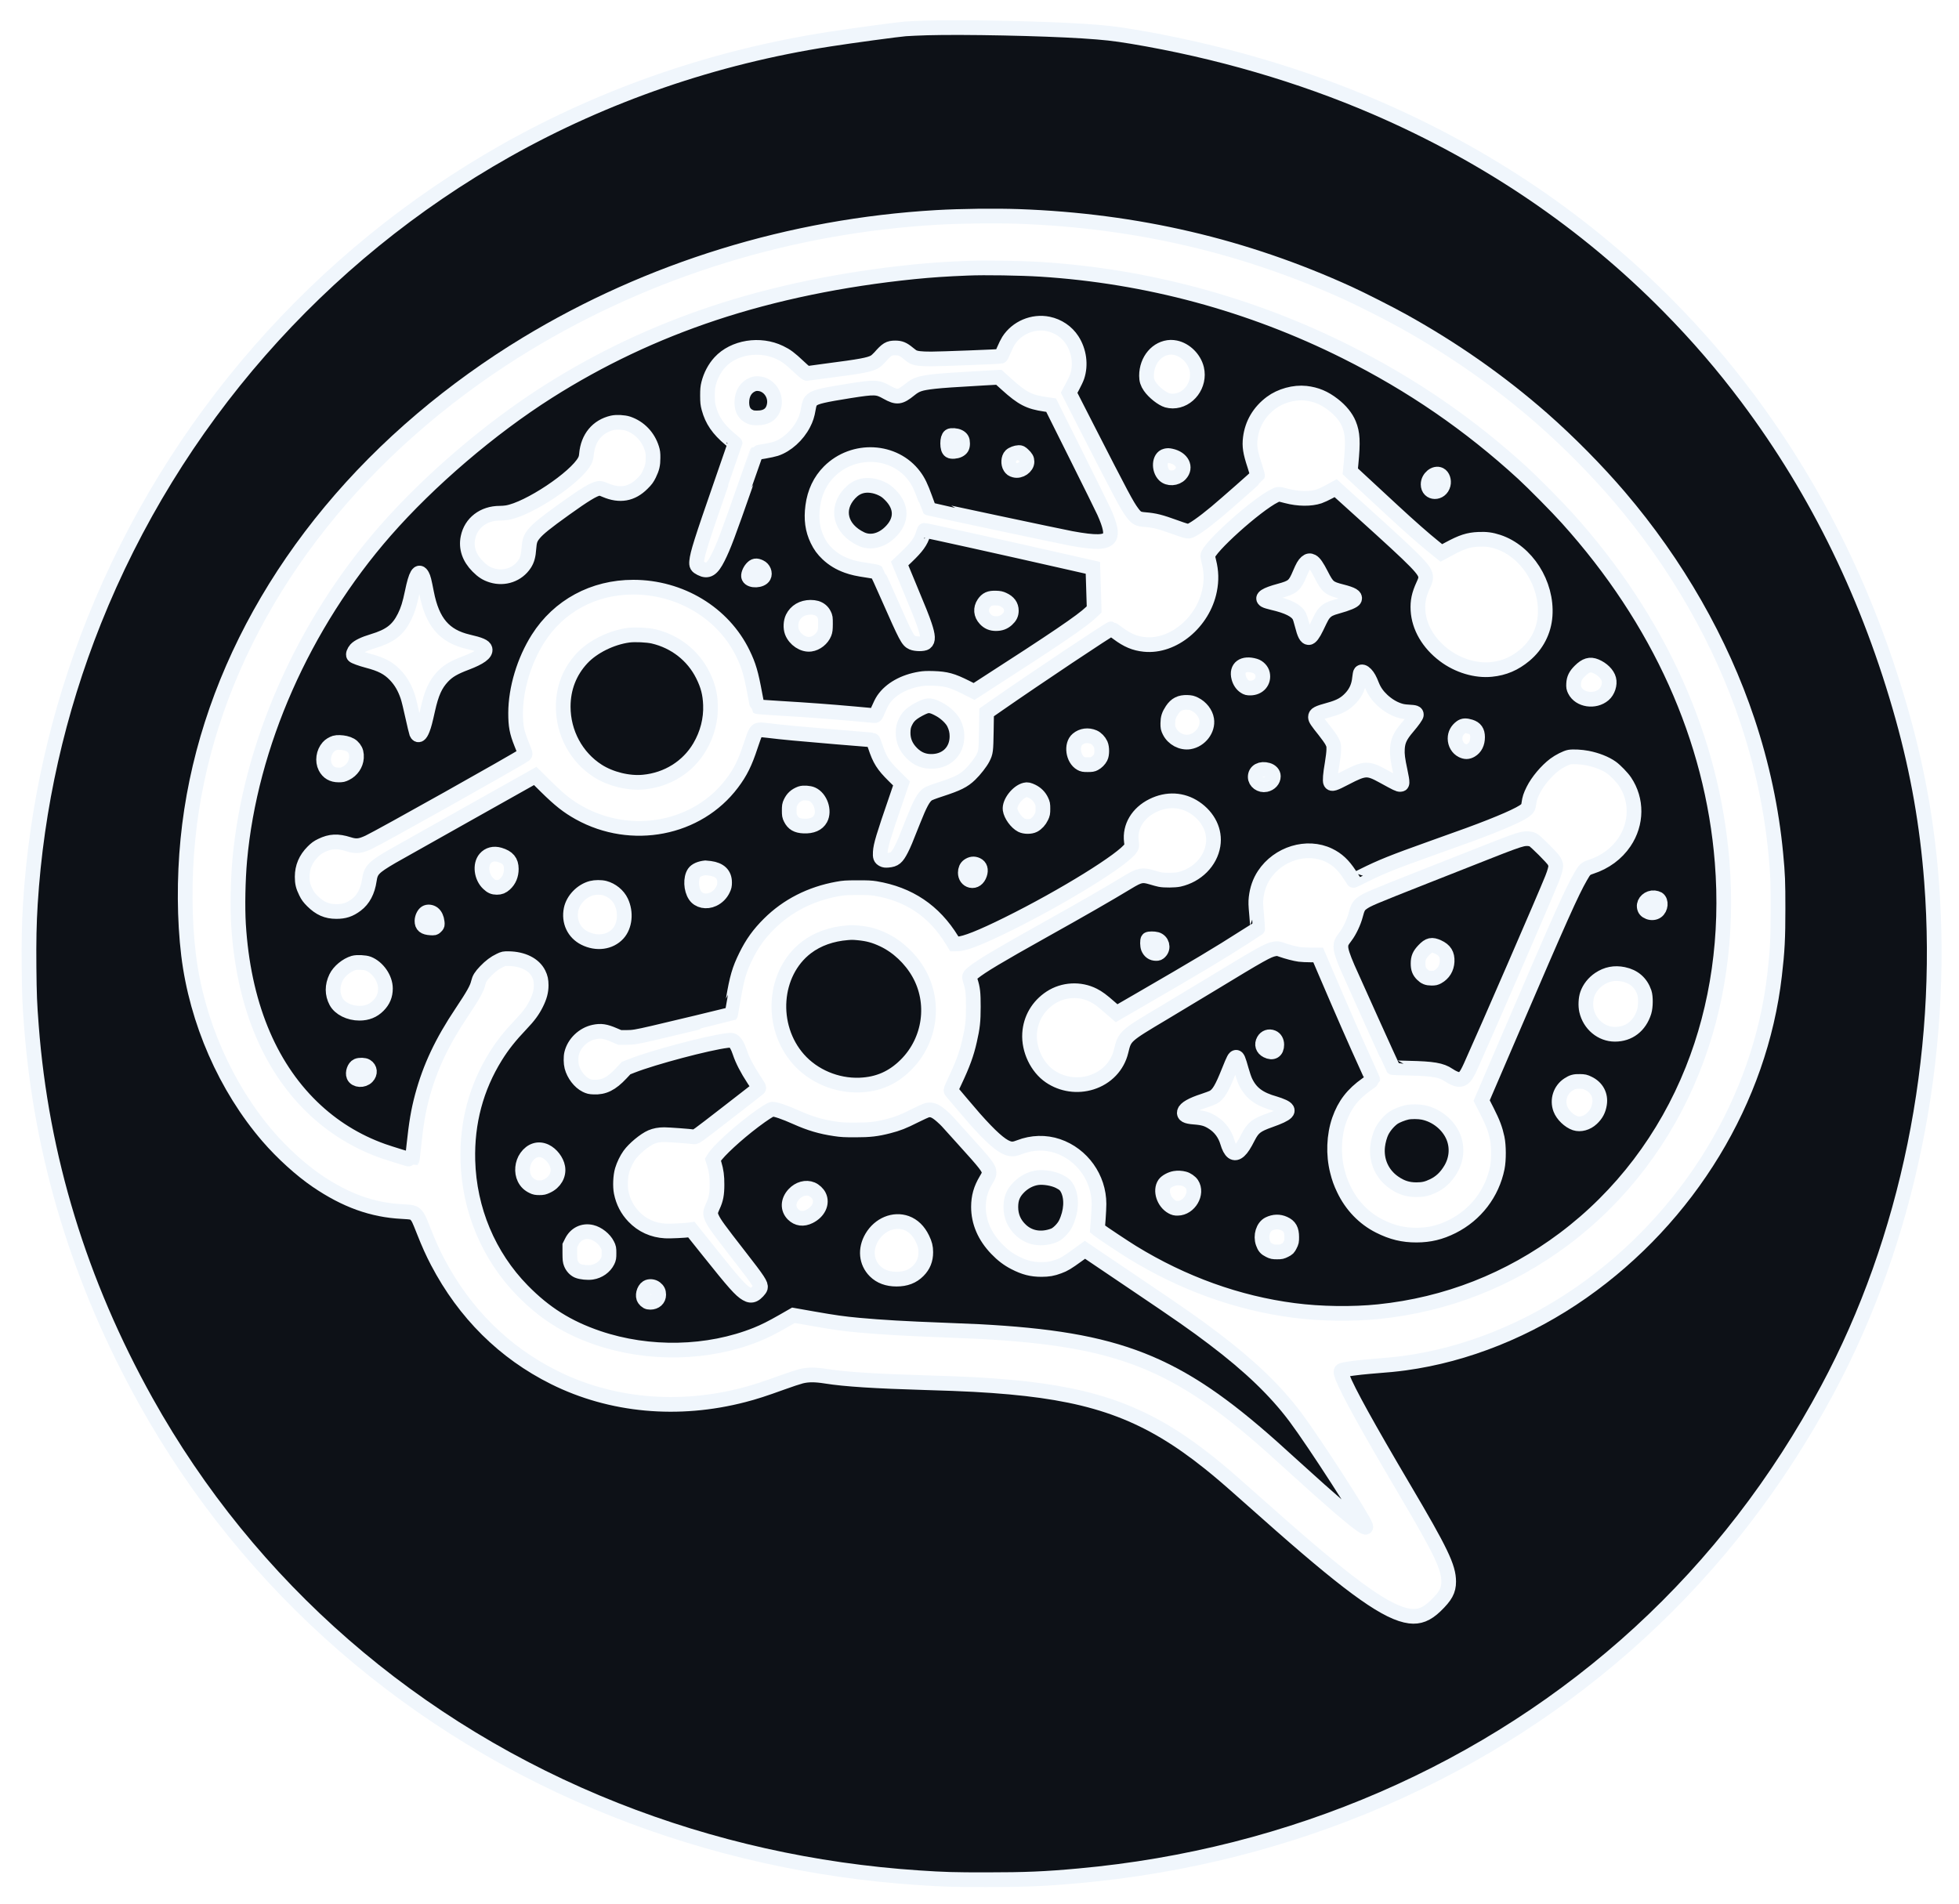
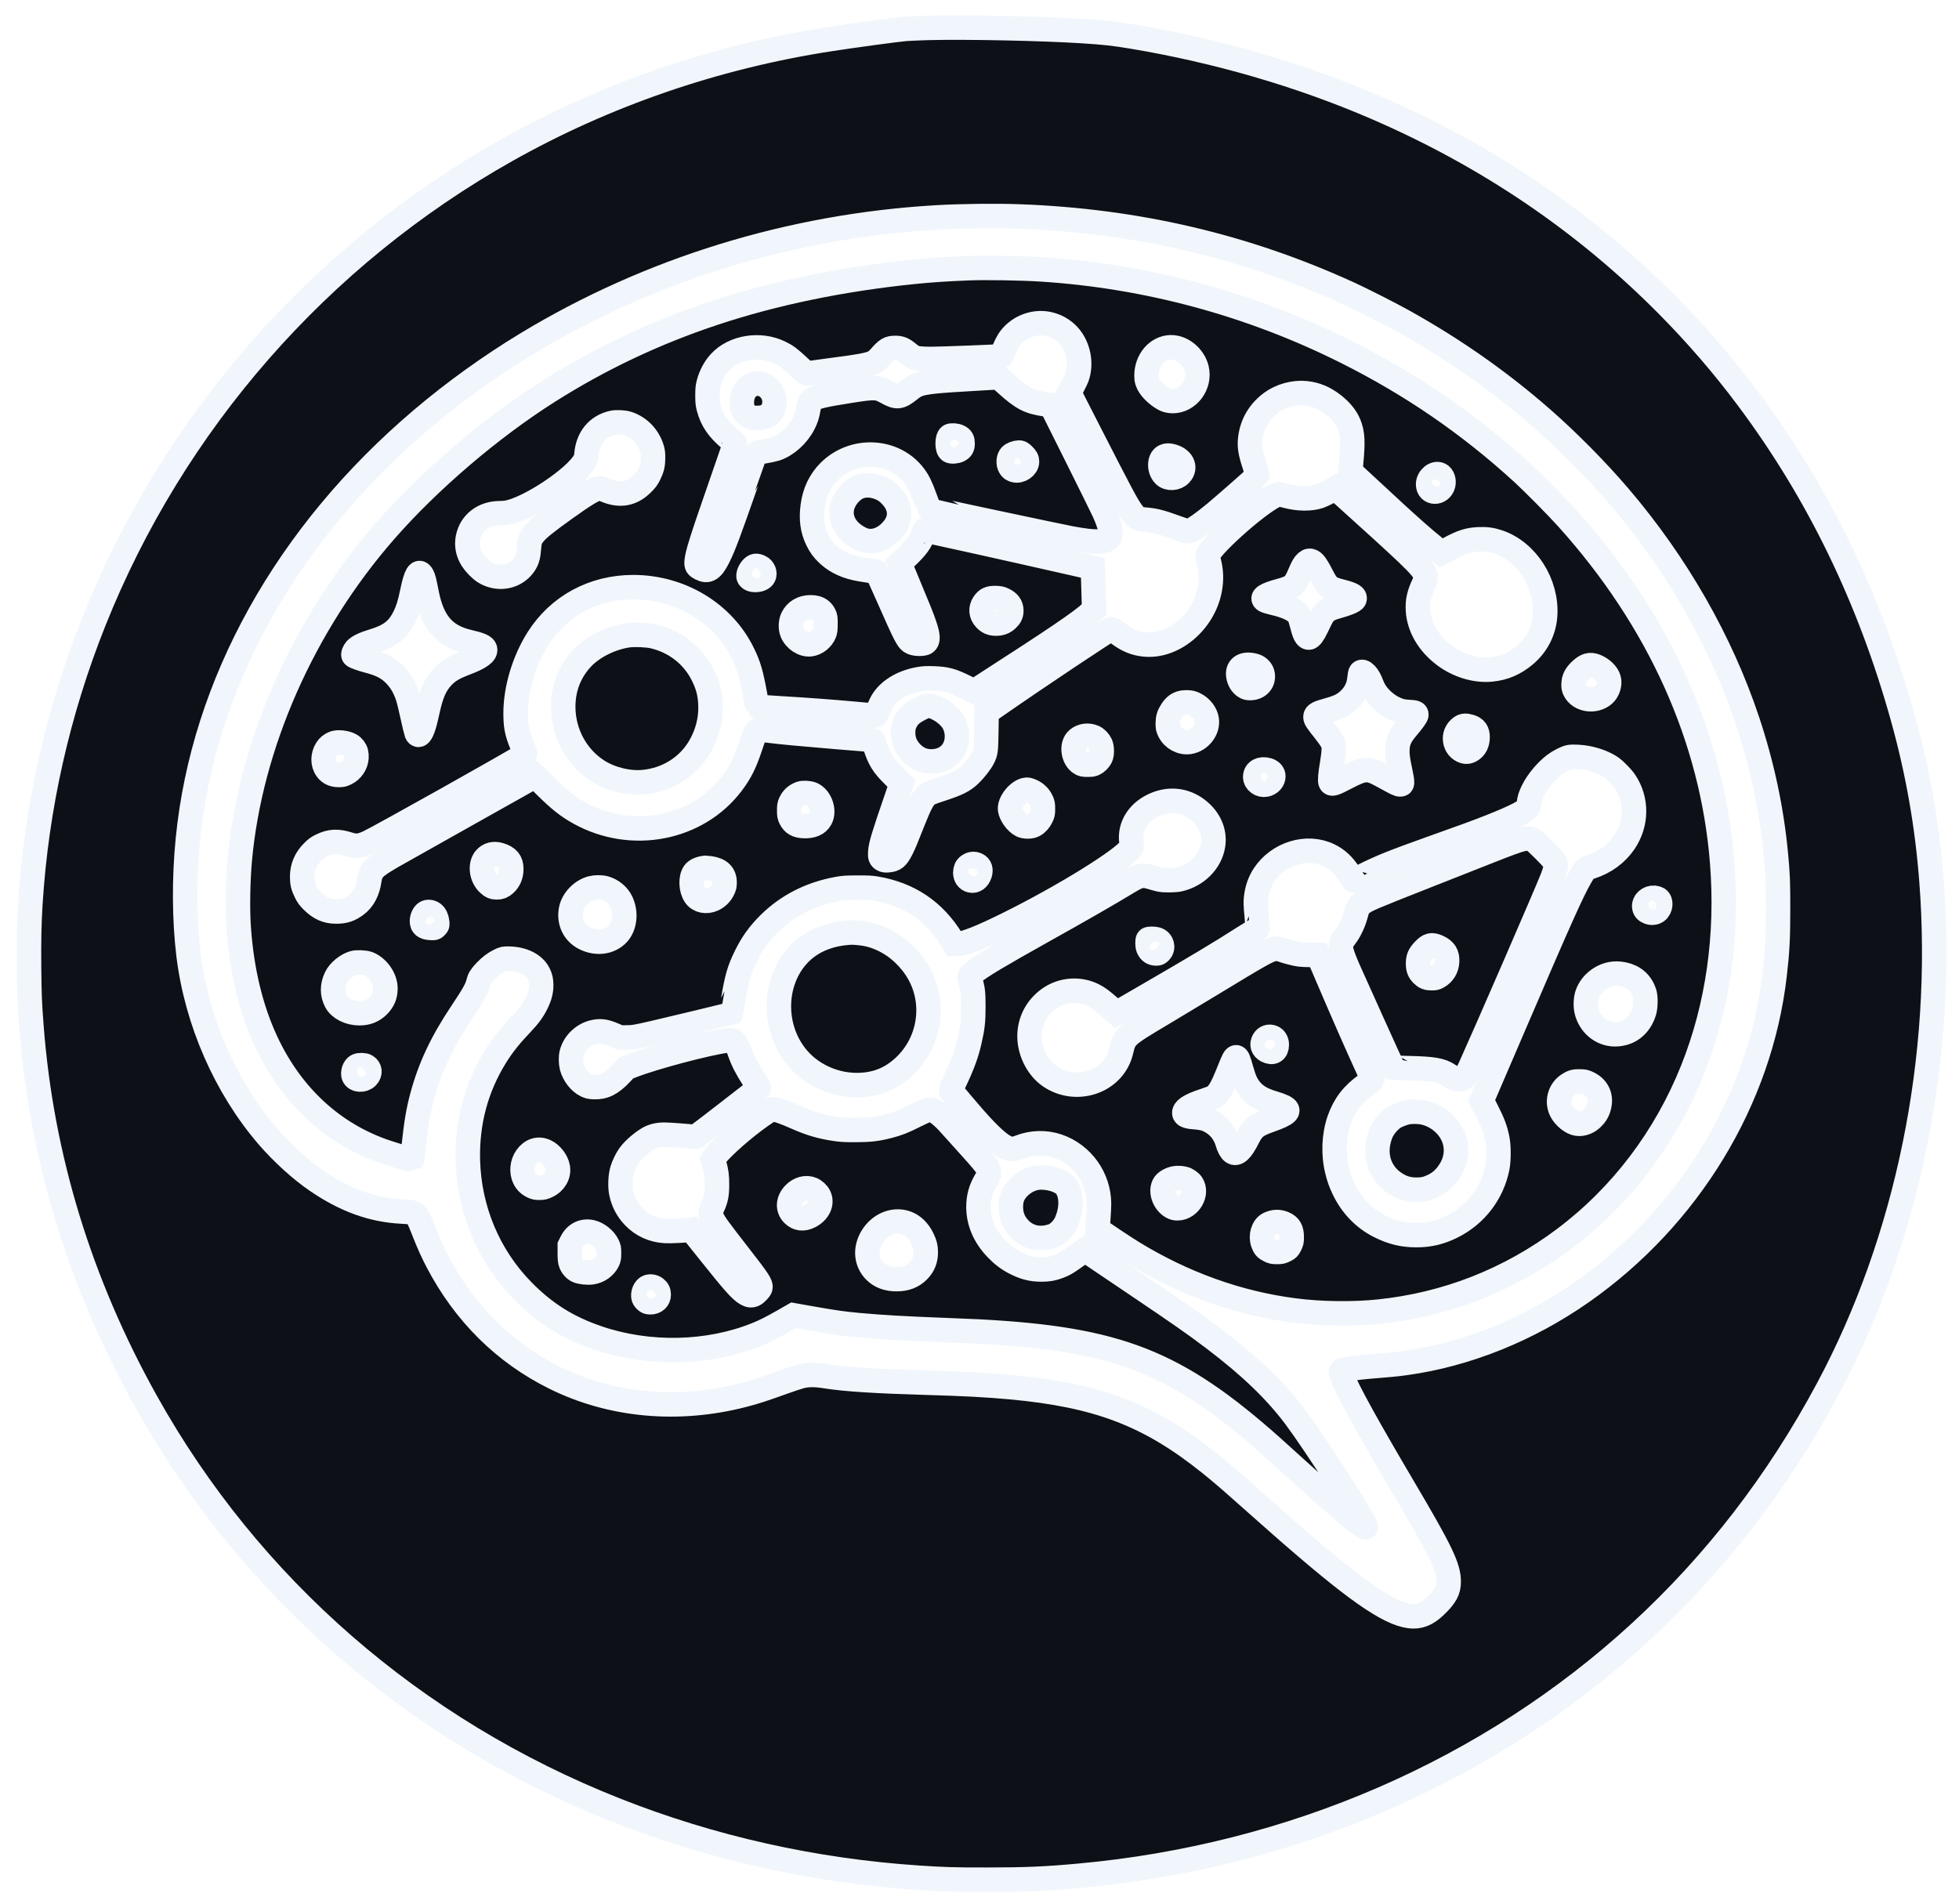
<svg xmlns="http://www.w3.org/2000/svg" version="1.0" width="4000pt" height="3888pt" viewBox="0 0 4000 3888" preserveAspectRatio="xMidYMid meet">
-   <g transform="translate(0,3888) scale(0.1,-0.1)" fill="#0d1117" stroke="#f0f6fc" stroke-width="300">
+   <g transform="translate(0,3888) scale(0.1,-0.1)" fill="#0d1117" stroke="#f0f6fc" stroke-width="500">
    <path d="M18930 38310 c-168 -5 -368 -14 -445 -20 -148 -11 -1123 -143 -1555 -211 -2334 -362 -4576 -1134 -6595 -2272 -3817 -2151 -6791 -5547 -8413 -9607 -740 -1853 -1179 -3798 -1302 -5775 -25 -404 -32 -764 -27 -1300 6 -571 12 -727 48 -1195 203 -2673 987 -5241 2342 -7670 2114 -3790 5470 -6710 9582 -8337 1966 -778 4053 -1245 6195 -1387 508 -34 730 -41 1390 -40 783 0 1191 17 1880 80 4350 394 8379 2142 11455 4968 1538 1413 2818 3073 3833 4968 1635 3050 2397 6780 2121 10373 -88 1148 -278 2228 -585 3333 -680 2444 -1733 4612 -3175 6538 -494 660 -1017 1268 -1609 1868 -1690 1713 -3684 3069 -5975 4059 -1539 665 -3243 1161 -4980 1451 -369 61 -558 82 -1005 111 -847 54 -2425 86 -3180 65z m1875 -3850 c2400 -87 4610 -603 6730 -1571 261 -119 831 -408 1103 -559 1043 -579 1985 -1240 2852 -1999 541 -475 1116 -1057 1576 -1596 1171 -1373 2073 -2950 2615 -4575 299 -898 493 -1809 579 -2720 40 -422 45 -557 45 -1115 0 -611 -13 -864 -71 -1360 -294 -2544 -1749 -4937 -3929 -6467 -1102 -773 -2367 -1281 -3615 -1452 -183 -25 -332 -40 -730 -71 -217 -18 -507 -56 -552 -74 -37 -14 -36 -40 2 -139 111 -289 515 -1019 1257 -2277 757 -1282 913 -1607 913 -1902 0 -182 -63 -297 -271 -498 -176 -169 -331 -230 -523 -206 -447 57 -1145 549 -2626 1850 -263 231 -305 269 -685 606 -399 355 -557 490 -780 669 -1237 990 -2281 1388 -4070 1551 -491 44 -912 67 -1710 90 -1053 31 -1663 70 -2050 132 -221 35 -364 35 -507 0 -59 -15 -237 -73 -395 -131 -359 -130 -560 -195 -778 -251 -1337 -348 -2706 -222 -3866 355 -1025 510 -1833 1311 -2385 2365 -99 189 -180 368 -281 625 -99 250 -112 277 -155 326 -50 56 -77 63 -290 74 -605 31 -1151 227 -1738 627 -326 222 -707 568 -996 903 -867 1005 -1459 2357 -1624 3710 -87 717 -92 1562 -14 2355 312 3183 2014 6241 4779 8585 658 559 1394 1088 2137 1538 2508 1519 5393 2409 8373 2582 496 29 1198 37 1680 20z" />
    <path d="M19760 33403 c-455 -18 -740 -38 -1095 -73 -1471 -149 -2856 -435 -4094 -847 -1204 -400 -2323 -930 -3381 -1601 -1176 -746 -2426 -1815 -3325 -2842 -1672 -1912 -2758 -4371 -2970 -6725 -36 -402 -47 -961 -25 -1315 98 -1589 612 -2863 1503 -3727 415 -402 898 -702 1442 -896 141 -50 595 -190 601 -185 2 3 18 135 34 294 49 462 91 710 171 1009 160 593 402 1107 809 1715 234 351 309 484 336 602 20 85 52 136 147 235 99 103 189 171 293 220 76 37 83 38 179 37 291 -4 521 -119 614 -308 39 -80 50 -133 51 -236 0 -123 -29 -233 -100 -375 -71 -143 -154 -256 -304 -413 -236 -248 -385 -436 -526 -663 -397 -639 -587 -1351 -567 -2124 27 -1006 423 -1951 1116 -2659 456 -465 921 -757 1541 -968 1041 -353 2246 -327 3236 70 159 64 313 141 542 272 l213 122 402 -71 c447 -78 609 -101 932 -131 474 -43 945 -70 1735 -100 289 -11 613 -25 720 -30 2843 -151 4026 -617 5980 -2355 74 -66 286 -257 470 -425 738 -671 1203 -1071 1374 -1182 70 -45 80 -47 72 -12 -34 135 -1042 1698 -1433 2222 -404 540 -928 1045 -1673 1609 -392 297 -673 493 -1575 1101 -363 245 -748 505 -856 578 l-196 133 -159 -115 c-197 -143 -267 -186 -374 -224 -131 -49 -211 -62 -355 -63 -200 0 -350 39 -546 140 -138 71 -252 158 -370 281 -245 254 -370 546 -370 858 1 204 46 365 154 546 54 90 62 109 62 153 0 92 -57 166 -544 703 -146 162 -284 314 -306 339 -22 25 -76 77 -120 115 -124 108 -199 138 -292 118 -26 -6 -140 -57 -253 -114 -235 -119 -348 -163 -535 -211 -240 -62 -385 -79 -680 -79 -222 0 -283 3 -415 23 -286 42 -513 109 -790 233 -237 106 -417 168 -490 168 -32 0 -186 -99 -375 -242 -358 -270 -728 -612 -814 -751 l-24 -39 27 -86 c42 -140 57 -252 56 -422 0 -196 -20 -302 -84 -438 -56 -120 -59 -160 -17 -249 55 -116 128 -216 565 -778 383 -492 438 -576 422 -641 -9 -34 -88 -118 -131 -138 -49 -24 -94 -20 -152 14 -121 69 -254 219 -772 868 l-354 443 -36 -5 c-101 -14 -395 -28 -494 -23 -254 14 -477 115 -648 295 -131 137 -216 300 -255 493 -25 124 -16 333 20 454 32 106 89 224 150 309 93 130 310 310 443 367 78 33 162 49 266 49 87 0 513 -31 608 -45 36 -5 57 10 665 481 346 268 638 495 648 505 19 17 17 22 -95 191 -135 206 -230 391 -282 547 -41 126 -93 213 -140 238 -27 14 -44 14 -127 4 -384 -47 -1494 -341 -1930 -512 l-125 -49 -103 -110 c-199 -212 -352 -288 -559 -278 -77 3 -100 9 -158 37 -130 64 -248 218 -290 377 -19 71 -21 202 -4 269 51 214 239 394 459 441 139 29 228 16 405 -60 l120 -51 130 0 c142 0 208 11 555 91 237 54 1574 375 1578 379 1 1 25 135 52 296 77 456 125 620 260 894 129 263 265 452 474 660 373 371 848 613 1396 712 131 24 170 26 405 27 209 1 282 -3 370 -17 686 -115 1197 -458 1561 -1050 l50 -82 75 1 c141 3 476 136 1019 405 1141 565 2369 1326 2511 1555 21 35 22 40 10 133 -37 298 129 578 434 729 293 146 607 130 866 -44 275 -185 415 -475 368 -764 -54 -337 -333 -617 -694 -698 -86 -19 -306 -21 -390 -3 -33 7 -105 26 -160 43 -201 61 -256 50 -503 -100 -402 -243 -930 -547 -1727 -992 -909 -508 -1261 -719 -1427 -854 -82 -67 -83 -71 -54 -165 51 -161 60 -245 60 -531 0 -292 -14 -419 -76 -690 -60 -267 -138 -481 -302 -829 -74 -155 -85 -186 -74 -200 34 -43 403 -477 477 -561 322 -363 526 -546 670 -601 82 -31 139 -28 250 16 252 98 529 106 779 21 499 -170 842 -651 842 -1180 0 -61 -7 -201 -15 -311 l-16 -200 28 -23 c55 -44 531 -361 683 -454 1037 -636 2156 -1039 3300 -1187 540 -71 1198 -80 1730 -25 1385 143 2669 647 3787 1485 1164 873 2069 2065 2623 3454 517 1295 723 2742 604 4240 -200 2524 -1289 4943 -3160 7020 -206 230 -690 719 -904 916 -1094 1003 -2277 1816 -3620 2487 -1945 973 -4064 1545 -6225 1682 -412 26 -1155 38 -1495 23z m1644 -1138 c202 -42 380 -162 489 -331 143 -221 181 -504 101 -744 -14 -41 -57 -132 -95 -202 l-69 -128 351 -688 c735 -1437 827 -1610 940 -1762 80 -108 119 -130 253 -140 206 -17 313 -44 625 -157 188 -68 244 -84 274 -80 67 9 288 163 557 387 210 176 841 732 847 746 2 7 -25 102 -60 211 -89 268 -108 392 -87 558 36 291 182 538 425 720 192 144 472 221 708 195 211 -24 380 -94 562 -236 150 -116 262 -254 318 -391 78 -191 86 -360 43 -813 l-15 -155 22 -21 c19 -18 248 -230 852 -789 336 -311 636 -575 833 -733 l152 -123 148 79 c274 148 405 190 613 199 155 7 259 -7 399 -53 584 -194 1004 -853 959 -1505 -22 -317 -170 -603 -415 -808 -209 -174 -422 -265 -682 -291 -316 -33 -682 77 -962 289 -323 243 -518 577 -537 922 -10 180 19 318 108 511 38 82 49 118 49 156 0 147 -132 282 -1310 1346 -261 236 -487 440 -501 453 l-27 25 -129 -71 c-70 -38 -163 -81 -206 -96 -175 -58 -426 -56 -665 7 -174 45 -164 45 -245 5 -383 -190 -1367 -1076 -1367 -1231 0 -12 11 -65 25 -119 49 -196 54 -378 14 -579 -130 -656 -745 -1168 -1331 -1107 -198 20 -350 84 -543 228 -66 50 -125 90 -132 91 -33 1 -1539 -1005 -2318 -1547 l-230 -160 -6 -379 c-7 -413 -10 -436 -70 -555 -43 -86 -166 -244 -261 -335 -135 -130 -252 -188 -614 -306 -139 -45 -226 -79 -253 -98 -87 -63 -156 -192 -296 -545 -159 -403 -187 -469 -241 -576 -90 -175 -135 -213 -272 -225 -53 -4 -74 -2 -102 13 -52 27 -62 54 -56 153 8 138 63 322 326 1085 l108 317 -158 156 c-220 218 -287 325 -380 605 -23 70 -47 127 -53 127 -7 0 -334 27 -727 60 -777 65 -1128 98 -1401 132 -206 25 -224 22 -265 -48 -14 -23 -58 -143 -98 -266 -113 -344 -207 -536 -377 -761 -705 -938 -2051 -1200 -3121 -606 -235 131 -400 261 -676 533 l-223 221 -37 -21 c-20 -12 -644 -362 -1387 -779 -742 -416 -1420 -798 -1505 -847 -373 -218 -430 -277 -459 -483 -33 -224 -122 -394 -266 -502 -133 -100 -244 -137 -410 -136 -193 0 -335 63 -487 214 -71 72 -94 103 -132 180 -60 122 -76 190 -76 315 0 197 72 366 217 511 66 66 99 90 175 127 185 90 331 97 556 26 150 -48 235 -40 406 39 235 109 3023 1673 3178 1782 32 23 35 8 -56 235 -95 237 -118 363 -118 624 1 498 174 1072 457 1519 423 667 1133 1051 1945 1051 963 0 1840 -530 2240 -1355 119 -245 165 -401 245 -834 24 -135 48 -248 52 -251 5 -4 213 -19 463 -34 569 -34 1005 -66 1505 -111 215 -19 403 -36 418 -38 28 -2 31 2 83 128 30 72 74 160 100 197 147 216 421 370 754 424 72 12 137 15 270 11 260 -9 379 -41 659 -181 l170 -86 173 112 c1495 962 2028 1324 2215 1503 l63 60 -1 80 c-1 44 -6 235 -13 425 l-11 345 -450 102 c-1326 302 -2957 663 -2990 663 -2 0 -14 -33 -26 -72 -47 -156 -127 -267 -335 -466 l-145 -138 176 -425 c227 -544 286 -692 335 -839 72 -215 76 -310 17 -354 -40 -30 -200 -29 -268 1 -94 42 -124 99 -501 953 -115 261 -215 480 -221 486 -7 6 -95 24 -197 38 -198 29 -297 51 -412 92 -158 57 -285 134 -399 241 -95 90 -153 170 -210 288 -100 208 -129 423 -94 688 37 284 150 522 335 707 497 498 1334 454 1739 -90 83 -111 135 -220 218 -449 40 -113 75 -206 76 -207 7 -8 2701 -580 2907 -618 505 -93 714 -87 782 23 50 80 17 238 -108 518 -32 70 -288 590 -570 1154 l-512 1026 -124 18 c-323 47 -464 119 -778 402 l-165 149 -310 -17 c-600 -34 -842 -51 -1007 -69 -290 -33 -369 -59 -501 -166 -200 -162 -263 -169 -465 -56 -196 110 -246 112 -762 31 -536 -85 -693 -122 -764 -180 -48 -40 -60 -70 -81 -190 -20 -121 -47 -205 -98 -303 -122 -237 -344 -437 -567 -511 -41 -13 -144 -36 -229 -50 -85 -14 -156 -26 -158 -28 -2 -2 -97 -273 -212 -603 -376 -1076 -464 -1311 -581 -1543 -120 -239 -207 -293 -351 -218 -79 40 -92 62 -84 145 15 159 98 424 496 1569 159 457 289 834 289 836 0 2 -46 42 -103 89 -241 201 -368 386 -434 633 -23 87 -26 120 -27 255 0 128 4 170 22 244 41 165 123 320 231 438 284 310 818 396 1226 198 132 -63 203 -117 385 -288 121 -113 156 -141 173 -137 12 3 198 27 412 55 671 87 853 120 957 177 30 16 76 57 112 97 145 165 187 191 316 191 104 0 160 -23 264 -109 38 -31 82 -64 98 -72 62 -32 159 -44 373 -44 189 0 1395 46 1421 55 6 1 34 60 63 129 29 69 71 154 93 188 170 267 502 407 812 343z m2598 -486 c203 -42 383 -222 433 -430 77 -326 -170 -658 -491 -659 -33 0 -83 7 -111 15 -105 31 -274 165 -353 280 -51 74 -70 134 -70 221 0 320 218 576 497 583 23 1 66 -4 95 -10z m-11181 -1549 c235 -79 415 -267 490 -510 19 -60 24 -97 23 -190 0 -140 -17 -210 -80 -340 -40 -79 -61 -109 -138 -185 -215 -216 -461 -259 -756 -133 -80 34 -102 39 -139 34 -94 -13 -291 -132 -686 -416 -392 -281 -547 -406 -631 -509 -74 -89 -94 -148 -105 -301 -10 -148 -33 -233 -87 -316 -142 -217 -411 -312 -667 -234 -114 35 -191 84 -290 184 -174 175 -243 377 -200 587 60 301 318 499 649 499 45 0 110 5 146 11 439 71 1406 714 1588 1056 23 44 32 77 37 138 30 336 223 570 530 641 83 19 234 11 316 -16z m6757 -268 c58 -30 77 -64 77 -137 0 -74 -19 -107 -78 -138 -53 -27 -149 -34 -181 -13 -30 19 -46 71 -46 151 0 77 15 130 43 151 28 20 134 13 185 -14z m1313 -369 c61 -57 79 -89 79 -140 0 -109 -142 -206 -255 -174 -47 13 -65 26 -90 64 -43 66 -36 185 14 234 31 31 110 61 164 62 32 1 46 -6 88 -46z m3021 -24 c224 -48 318 -233 189 -372 -85 -92 -246 -101 -329 -19 -119 120 -102 361 28 392 49 11 53 11 112 -1z m5488 -382 c58 -29 89 -121 69 -201 -49 -196 -309 -193 -309 4 0 132 140 248 240 197z m-2610 -1772 c48 -25 102 -103 189 -273 128 -251 161 -278 418 -343 215 -55 282 -95 260 -154 -15 -37 -141 -90 -357 -150 -132 -36 -193 -66 -248 -123 -47 -49 -60 -71 -170 -302 -67 -139 -120 -210 -158 -210 -54 0 -89 67 -139 266 -18 72 -42 149 -53 170 -60 117 -233 205 -552 278 -64 15 -130 35 -148 46 -87 53 8 116 293 193 272 74 311 107 414 350 61 145 90 195 136 236 40 34 71 39 115 16z m-11272 -113 c73 -33 111 -127 77 -191 -47 -91 -268 -102 -307 -15 -17 37 13 121 62 177 53 59 89 66 168 29z m-6897 -175 c27 -51 40 -100 90 -357 116 -594 361 -881 849 -995 243 -56 330 -94 344 -149 21 -84 -105 -175 -384 -281 -250 -94 -370 -165 -481 -282 -150 -160 -228 -333 -304 -674 -53 -238 -73 -315 -106 -400 -46 -119 -93 -149 -124 -76 -7 18 -43 170 -80 337 -36 168 -81 351 -100 407 -61 181 -139 316 -254 437 -142 148 -286 223 -566 296 -133 35 -268 84 -284 104 -17 20 6 82 45 126 50 55 167 112 344 165 355 107 516 231 650 500 68 138 106 261 156 500 75 367 136 469 205 342z m11864 -491 c111 -50 165 -125 165 -226 0 -73 -26 -125 -89 -182 -64 -57 -131 -82 -226 -82 -91 0 -159 29 -219 94 -88 94 -98 214 -28 318 59 87 118 114 247 109 73 -2 101 -8 150 -31z m-3819 -171 c74 -22 129 -67 161 -133 27 -54 28 -64 28 -192 -1 -116 -4 -143 -23 -192 -46 -114 -162 -207 -282 -223 -148 -20 -321 95 -380 252 -31 83 -25 206 14 287 67 136 199 214 367 215 36 1 88 -6 115 -14z m8958 -1182 c74 -22 140 -90 155 -162 34 -159 -79 -290 -250 -291 -55 0 -72 4 -111 29 -59 37 -104 104 -125 183 -54 206 91 312 331 241z m6958 -7 c133 -55 241 -161 268 -266 27 -102 -19 -243 -103 -315 -183 -157 -495 -110 -593 90 -23 48 -26 64 -23 132 5 105 40 175 130 264 118 117 206 143 321 95z m-4695 -161 c47 -50 80 -108 128 -232 45 -113 111 -208 209 -300 101 -94 215 -165 331 -205 69 -24 112 -31 210 -37 130 -7 155 -16 155 -56 0 -26 -70 -125 -183 -258 -147 -172 -195 -276 -204 -437 -7 -116 6 -220 58 -460 22 -101 39 -202 37 -225 -3 -37 -5 -40 -36 -43 -34 -3 -64 11 -357 172 -307 169 -373 165 -765 -40 -229 -120 -278 -135 -301 -92 -17 32 -6 170 32 388 18 108 32 225 33 281 1 91 -1 98 -36 170 -21 42 -89 137 -154 219 -154 192 -184 237 -184 277 0 60 43 83 280 148 218 60 328 121 443 244 105 114 162 243 177 405 6 54 15 105 21 112 22 27 61 16 106 -31z m-3491 -615 c127 -62 223 -185 243 -311 33 -206 -133 -423 -351 -459 -162 -26 -336 67 -410 218 -30 62 -33 74 -33 162 1 110 21 171 87 271 77 116 167 161 309 156 75 -3 96 -8 155 -37z m5626 -460 c103 -32 148 -96 148 -212 0 -124 -48 -219 -134 -269 -64 -37 -115 -38 -183 -4 -87 44 -142 137 -143 243 0 95 42 174 124 234 48 34 96 36 188 8z m-7690 -212 c56 -24 112 -82 142 -147 30 -67 30 -209 -1 -267 -28 -53 -74 -99 -127 -127 -34 -18 -57 -22 -136 -22 -83 0 -101 3 -140 25 -161 90 -202 383 -69 494 91 77 216 93 331 44z m-15284 -123 c87 -20 138 -50 179 -103 42 -55 56 -110 51 -197 -9 -133 -93 -257 -216 -317 -59 -29 -76 -33 -147 -33 -128 0 -217 53 -272 159 -64 127 -40 299 59 411 30 35 87 70 138 86 42 13 138 10 208 -6z m25359 -304 c193 -37 377 -110 498 -196 77 -55 220 -202 274 -283 251 -373 247 -858 -11 -1240 -158 -234 -395 -409 -681 -502 -112 -37 -129 -52 -216 -205 -178 -309 -419 -847 -1371 -3064 l-647 -1505 112 -220 c118 -233 167 -364 206 -546 33 -153 34 -447 2 -606 -106 -522 -441 -959 -918 -1199 -244 -122 -464 -175 -730 -176 -276 -1 -502 54 -760 184 -314 157 -570 423 -728 757 -62 130 -95 221 -131 366 -86 339 -71 726 39 1044 109 312 276 528 563 730 67 47 121 88 122 92 0 4 -50 117 -111 250 -237 518 -495 1108 -860 1961 l-144 337 -152 0 c-83 0 -187 5 -230 11 -90 12 -253 55 -366 95 -73 26 -83 27 -143 17 -131 -23 -261 -95 -1314 -735 -322 -195 -754 -455 -960 -578 -783 -466 -785 -468 -859 -777 -73 -303 -298 -539 -606 -636 -287 -90 -599 -44 -845 123 -265 180 -437 540 -417 874 18 302 173 566 430 734 259 169 599 188 875 48 96 -49 172 -105 330 -244 l141 -122 503 291 c1136 658 1589 929 2093 1252 154 98 282 181 284 183 2 2 -7 121 -19 265 -21 230 -22 274 -12 368 20 174 73 328 162 463 290 441 878 620 1326 403 170 -82 292 -196 421 -393 43 -64 78 -118 79 -120 1 -2 93 42 204 98 356 178 604 278 1394 560 276 98 615 220 752 270 651 239 1069 423 1169 512 50 45 50 47 62 129 14 104 32 159 89 274 89 180 270 396 439 523 87 66 234 140 300 152 72 13 244 4 362 -19z m-6520 -246 c69 -20 113 -70 113 -126 0 -81 -64 -152 -154 -171 -108 -23 -216 56 -216 157 0 120 114 182 257 140z m-4812 -435 c83 -40 150 -107 188 -188 29 -61 32 -75 32 -167 0 -91 -3 -106 -32 -167 -35 -74 -91 -136 -155 -170 -63 -33 -184 -33 -251 1 -105 54 -216 208 -232 320 -19 141 154 365 310 401 40 10 69 4 140 -30z m-4493 -58 c169 -75 260 -340 172 -501 -57 -105 -175 -156 -342 -149 -141 6 -217 50 -269 156 -25 51 -28 67 -28 162 0 92 3 112 26 160 44 94 104 148 207 187 53 19 175 12 234 -15z m-6381 -1238 c170 -51 238 -133 239 -287 0 -127 -44 -233 -130 -311 -55 -49 -96 -66 -165 -66 -71 0 -113 18 -173 75 -144 133 -175 386 -65 514 71 83 176 110 294 75z m9745 -203 c68 -31 90 -102 59 -192 -33 -97 -103 -146 -180 -129 -70 16 -115 78 -115 160 0 62 22 113 62 141 58 41 113 48 174 20z m-5449 -72 c200 -27 298 -123 298 -289 0 -63 -5 -86 -32 -142 -41 -88 -113 -160 -201 -201 -138 -65 -296 -33 -369 77 -86 127 -95 353 -20 463 36 53 123 91 234 102 6 0 47 -4 90 -10z m-2152 -404 c144 -38 276 -145 338 -276 106 -222 78 -499 -66 -656 -163 -177 -435 -213 -679 -91 -220 110 -328 341 -277 590 41 197 217 379 419 432 73 19 192 20 265 1z m21508 -219 c73 -48 59 -197 -24 -256 -42 -31 -108 -37 -163 -16 -59 23 -87 55 -93 110 -12 100 92 193 204 183 28 -3 62 -13 76 -21z m-25009 -299 c44 -34 74 -98 82 -174 7 -60 6 -63 -25 -94 -31 -31 -33 -31 -109 -27 -128 8 -177 48 -176 143 1 66 36 140 78 167 41 26 104 19 150 -15z m14771 -528 c113 -32 152 -174 70 -256 -28 -28 -40 -33 -79 -33 -75 0 -130 38 -161 112 -18 44 -20 159 -3 176 15 15 120 16 173 1z m-16095 -497 c194 -77 350 -302 350 -507 0 -140 -46 -250 -145 -350 -104 -105 -229 -155 -386 -155 -206 0 -402 98 -476 237 -82 153 -83 324 -1 493 60 126 217 255 358 296 69 20 232 12 300 -14z m25628 -218 c214 -44 359 -171 428 -374 29 -85 27 -290 -4 -390 -91 -291 -311 -460 -597 -460 -276 0 -517 202 -581 486 -22 99 -15 242 16 331 43 124 131 235 246 312 151 101 312 132 492 95z m-7164 -1288 c53 -22 86 -79 86 -149 0 -132 -82 -182 -201 -122 -87 44 -113 127 -66 209 38 67 110 92 181 62z m-702 -453 c12 -27 41 -120 65 -208 24 -88 61 -196 82 -240 112 -235 278 -360 604 -451 50 -15 124 -41 163 -60 169 -80 104 -148 -266 -279 -275 -97 -346 -152 -445 -346 -79 -155 -127 -229 -180 -278 -101 -93 -181 -35 -244 179 -49 164 -150 301 -289 391 -121 79 -200 103 -394 118 -156 12 -210 42 -194 106 18 70 152 147 391 224 88 29 178 63 201 76 104 61 173 177 314 530 102 255 118 285 152 285 13 0 26 -14 40 -47z m-17805 -133 c80 -49 89 -145 20 -218 -79 -83 -236 -74 -274 16 -28 67 12 182 72 208 47 21 144 18 182 -6z m24955 -352 c172 -82 257 -241 228 -423 -20 -124 -67 -212 -159 -298 -97 -91 -233 -128 -339 -93 -122 41 -256 170 -301 291 -69 183 -1 391 161 497 83 55 130 68 238 65 87 -2 102 -5 172 -39z m-21293 -1388 c120 -57 227 -196 250 -326 28 -155 -61 -311 -222 -384 -62 -29 -83 -34 -152 -34 -66 0 -90 4 -135 26 -81 38 -134 89 -172 166 -64 130 -47 310 41 433 102 143 247 187 390 119z m13041 -561 c54 -13 126 -63 155 -107 126 -191 -50 -493 -289 -495 -50 -1 -72 5 -115 28 -168 92 -247 335 -153 470 34 48 131 101 212 114 57 10 130 6 190 -10z m-7603 -214 c59 -25 119 -81 147 -137 73 -147 -11 -326 -197 -418 -127 -63 -242 -48 -334 43 -113 114 -106 278 18 412 102 110 247 150 366 100z m1930 -689 c139 -51 250 -159 328 -321 51 -107 68 -172 68 -274 1 -152 -49 -277 -153 -381 -115 -116 -257 -170 -444 -170 -185 0 -331 55 -440 163 -181 182 -206 449 -65 689 155 264 450 386 706 294z m7713 -12 c113 -50 155 -125 155 -275 0 -90 -2 -100 -35 -165 -33 -65 -39 -71 -104 -104 -64 -32 -76 -35 -160 -35 -83 0 -97 3 -158 33 -75 37 -100 66 -130 150 -53 149 4 332 120 388 105 51 211 54 312 8z m-14141 -175 c126 -29 266 -140 323 -257 31 -62 33 -73 33 -172 0 -95 -3 -110 -28 -163 -58 -118 -182 -206 -321 -227 -84 -13 -223 1 -289 29 -60 26 -112 82 -139 150 -19 49 -22 75 -23 211 l0 156 38 76 c79 160 236 237 406 197z m1305 -1143 c47 -36 66 -74 66 -134 0 -91 -69 -154 -171 -155 -53 -1 -86 17 -123 66 -45 60 -13 194 57 238 46 29 123 22 171 -15z" />
    <path d="M15380 31034 c-148 -54 -233 -190 -233 -374 1 -147 54 -241 168 -291 39 -18 70 -23 140 -23 206 -2 326 90 355 270 34 212 -120 417 -324 430 -40 3 -76 -1 -106 -12z" />
    <path d="M17591 28954 c-91 -24 -167 -72 -240 -150 -296 -317 -194 -727 232 -930 185 -88 405 -39 584 130 254 240 257 524 9 771 -63 63 -100 90 -167 123 -138 68 -294 89 -418 56z" />
    <path d="M12835 25909 c-352 -47 -730 -235 -950 -470 -253 -271 -385 -609 -385 -989 0 -535 267 -1031 706 -1312 261 -167 631 -258 935 -228 484 46 906 310 1145 716 157 267 233 564 221 863 -9 227 -52 396 -157 606 -198 399 -565 687 -1010 791 -119 28 -380 40 -505 23z" />
    <path d="M18895 24456 c-66 -21 -196 -91 -260 -139 -70 -53 -107 -98 -146 -176 -37 -73 -48 -128 -49 -226 0 -160 58 -295 179 -416 123 -123 263 -176 436 -166 290 17 485 222 485 512 0 95 -19 176 -62 265 -43 91 -165 209 -283 275 -147 82 -215 98 -300 71z" />
    <path d="M31088 21745 c-105 -24 -271 -84 -728 -265 -234 -92 -796 -314 -1250 -493 -1124 -444 -1191 -472 -1303 -554 -64 -47 -90 -96 -126 -238 -38 -146 -124 -328 -206 -436 -82 -107 -97 -140 -96 -214 0 -77 42 -205 139 -430 70 -163 912 -2026 920 -2035 2 -3 148 -8 325 -12 494 -10 668 -40 813 -139 81 -55 164 -91 213 -92 94 -1 142 53 240 269 319 705 1523 3479 1664 3834 54 136 81 240 72 284 -4 17 -19 51 -33 76 -35 62 -376 403 -429 429 -56 28 -134 34 -215 16z m-1725 -2203 c138 -63 192 -150 185 -297 -7 -136 -75 -247 -190 -311 -45 -25 -64 -29 -128 -29 -87 0 -134 19 -190 75 -63 63 -85 121 -85 225 0 115 27 178 117 272 106 111 162 123 291 65z" />
    <path d="M28725 16165 c-82 -18 -211 -69 -265 -105 -92 -61 -193 -177 -247 -285 -36 -70 -73 -203 -83 -299 -34 -300 90 -576 335 -745 147 -102 282 -145 455 -145 139 0 220 19 345 79 149 72 259 176 354 334 123 205 144 446 58 661 -102 250 -344 448 -619 504 -92 19 -249 20 -333 1z" />
    <path d="M17305 19833 c-325 -25 -612 -128 -836 -298 -681 -518 -760 -1611 -165 -2285 305 -345 778 -545 1251 -527 376 15 676 146 946 416 496 497 602 1269 257 1874 -166 291 -431 540 -721 677 -178 84 -312 121 -512 140 -107 10 -135 10 -220 3z" />
    <path d="M21180 14831 c-134 -19 -267 -87 -371 -190 -121 -120 -169 -236 -169 -409 0 -188 69 -345 207 -473 176 -163 417 -202 668 -108 80 29 195 144 243 241 118 242 135 516 42 705 -36 73 -77 111 -171 158 -121 62 -317 94 -449 76z" />
  </g>
</svg>
